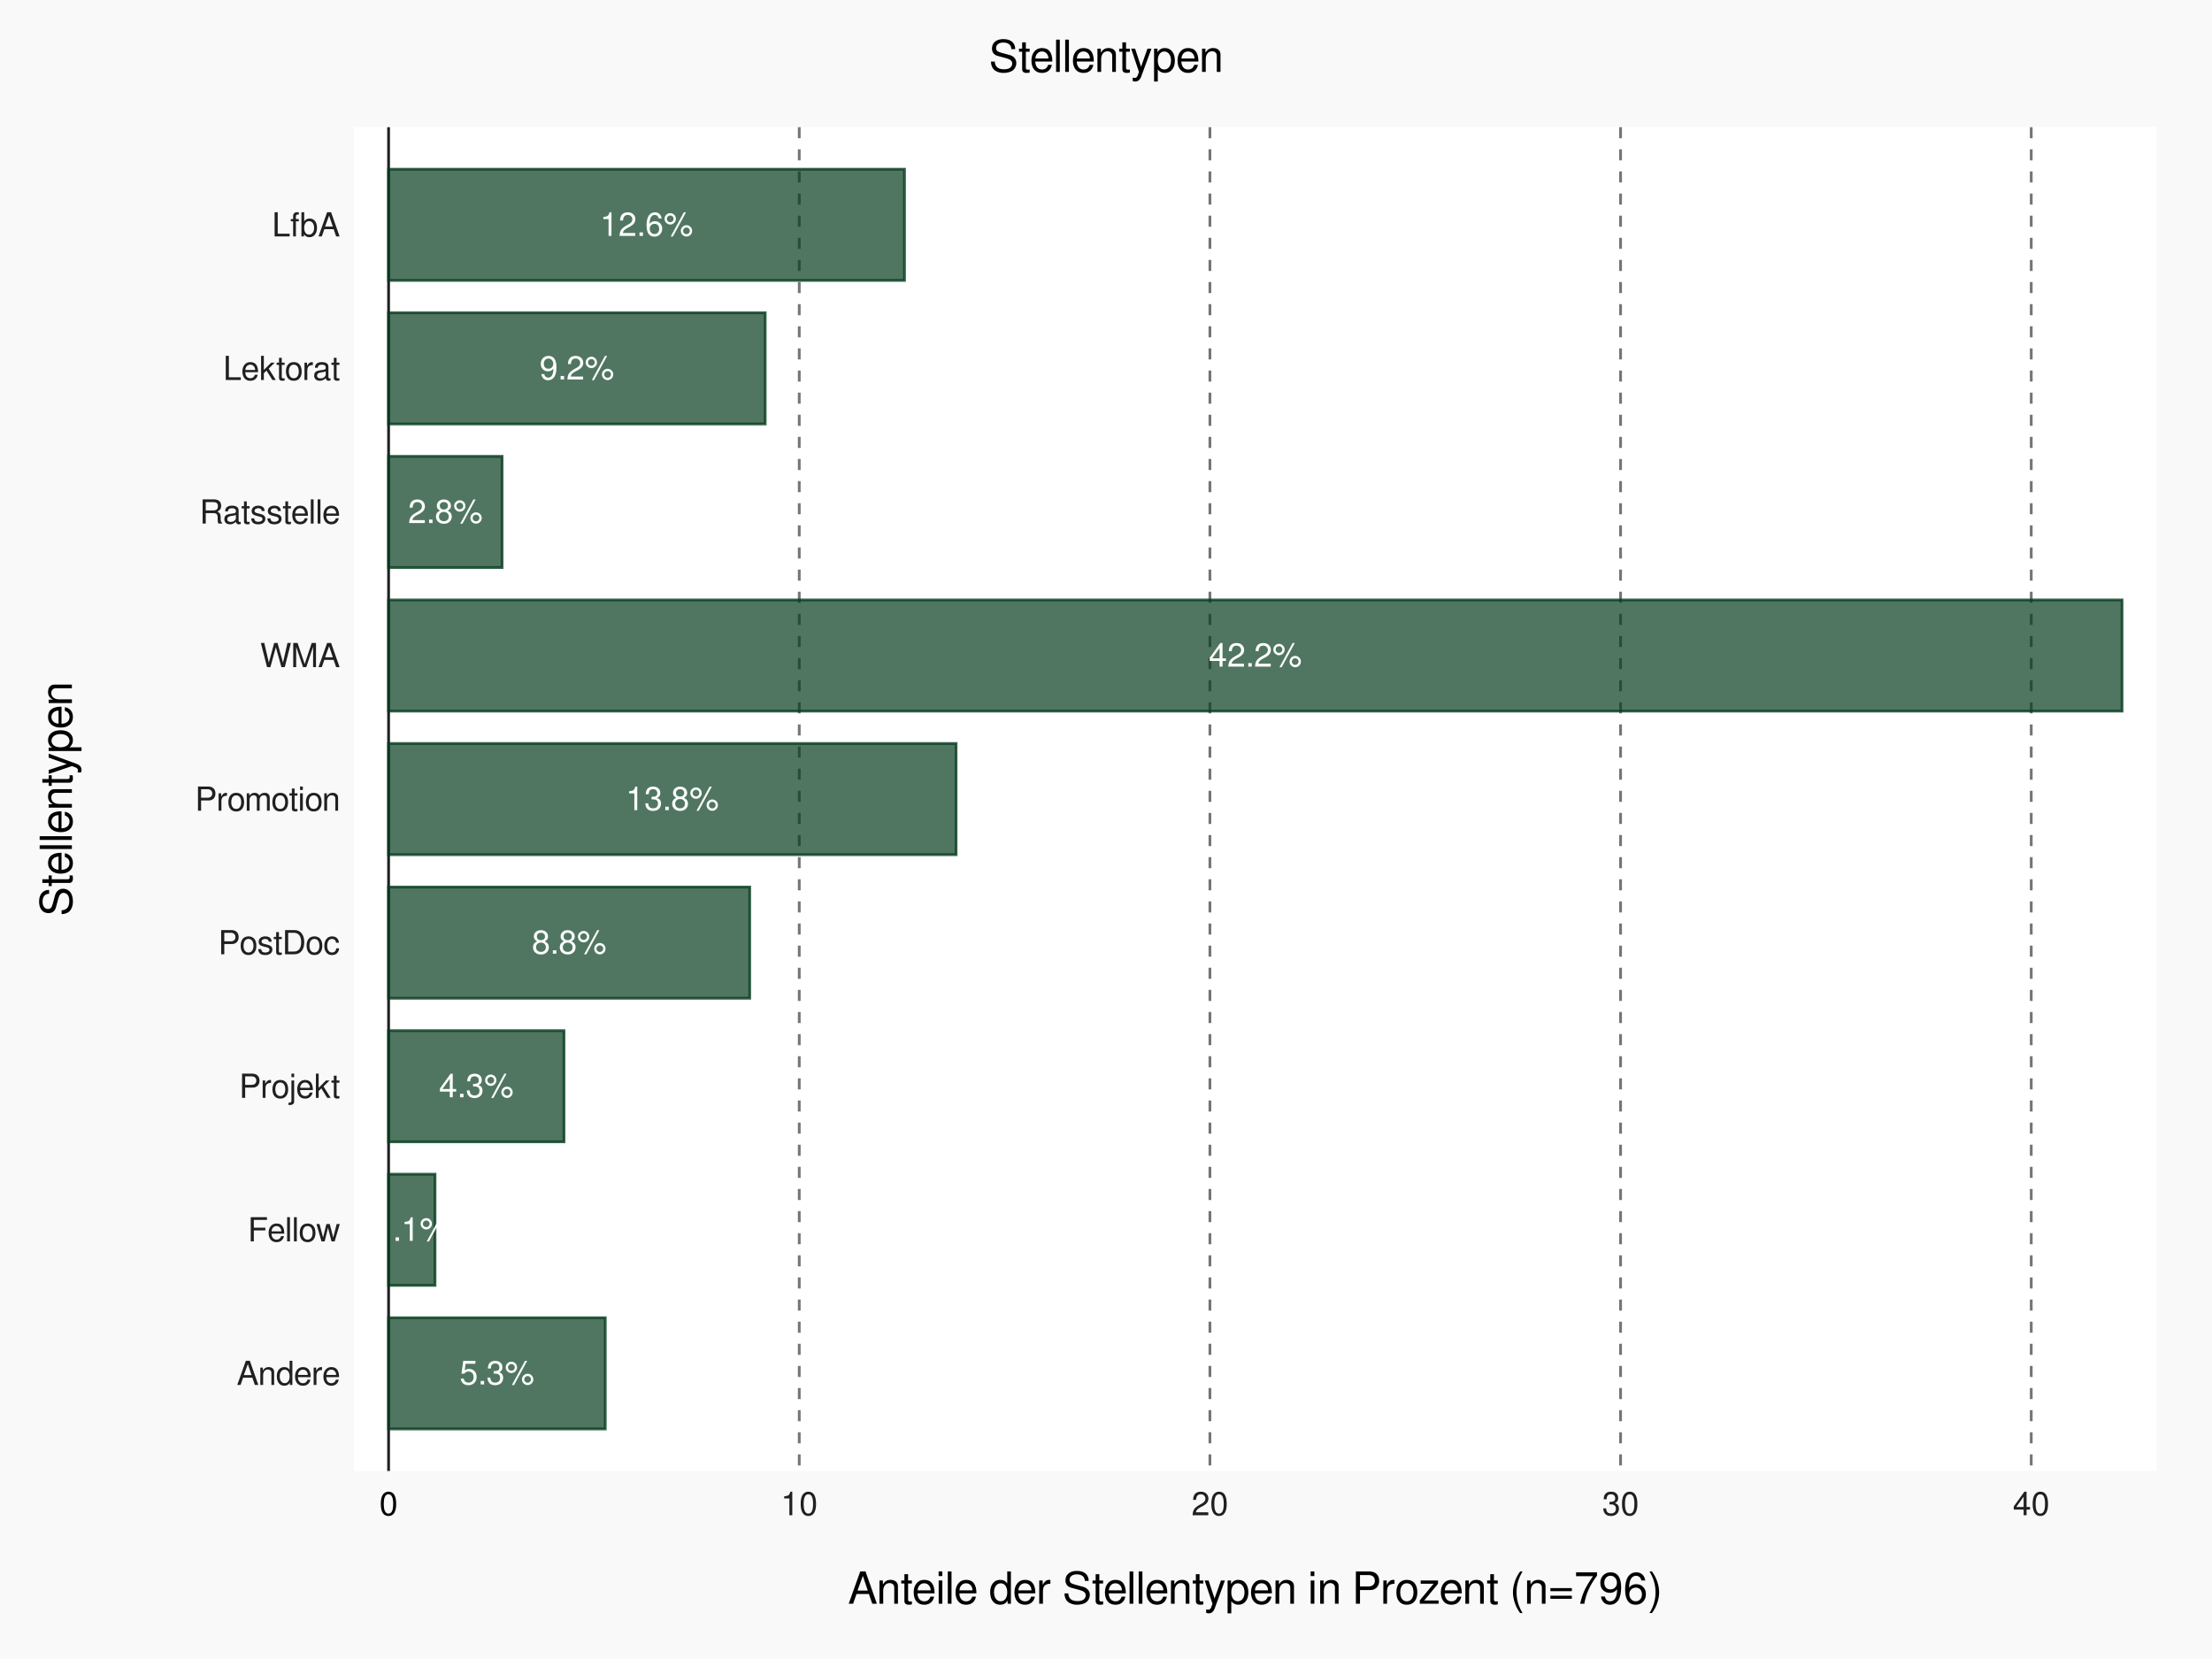
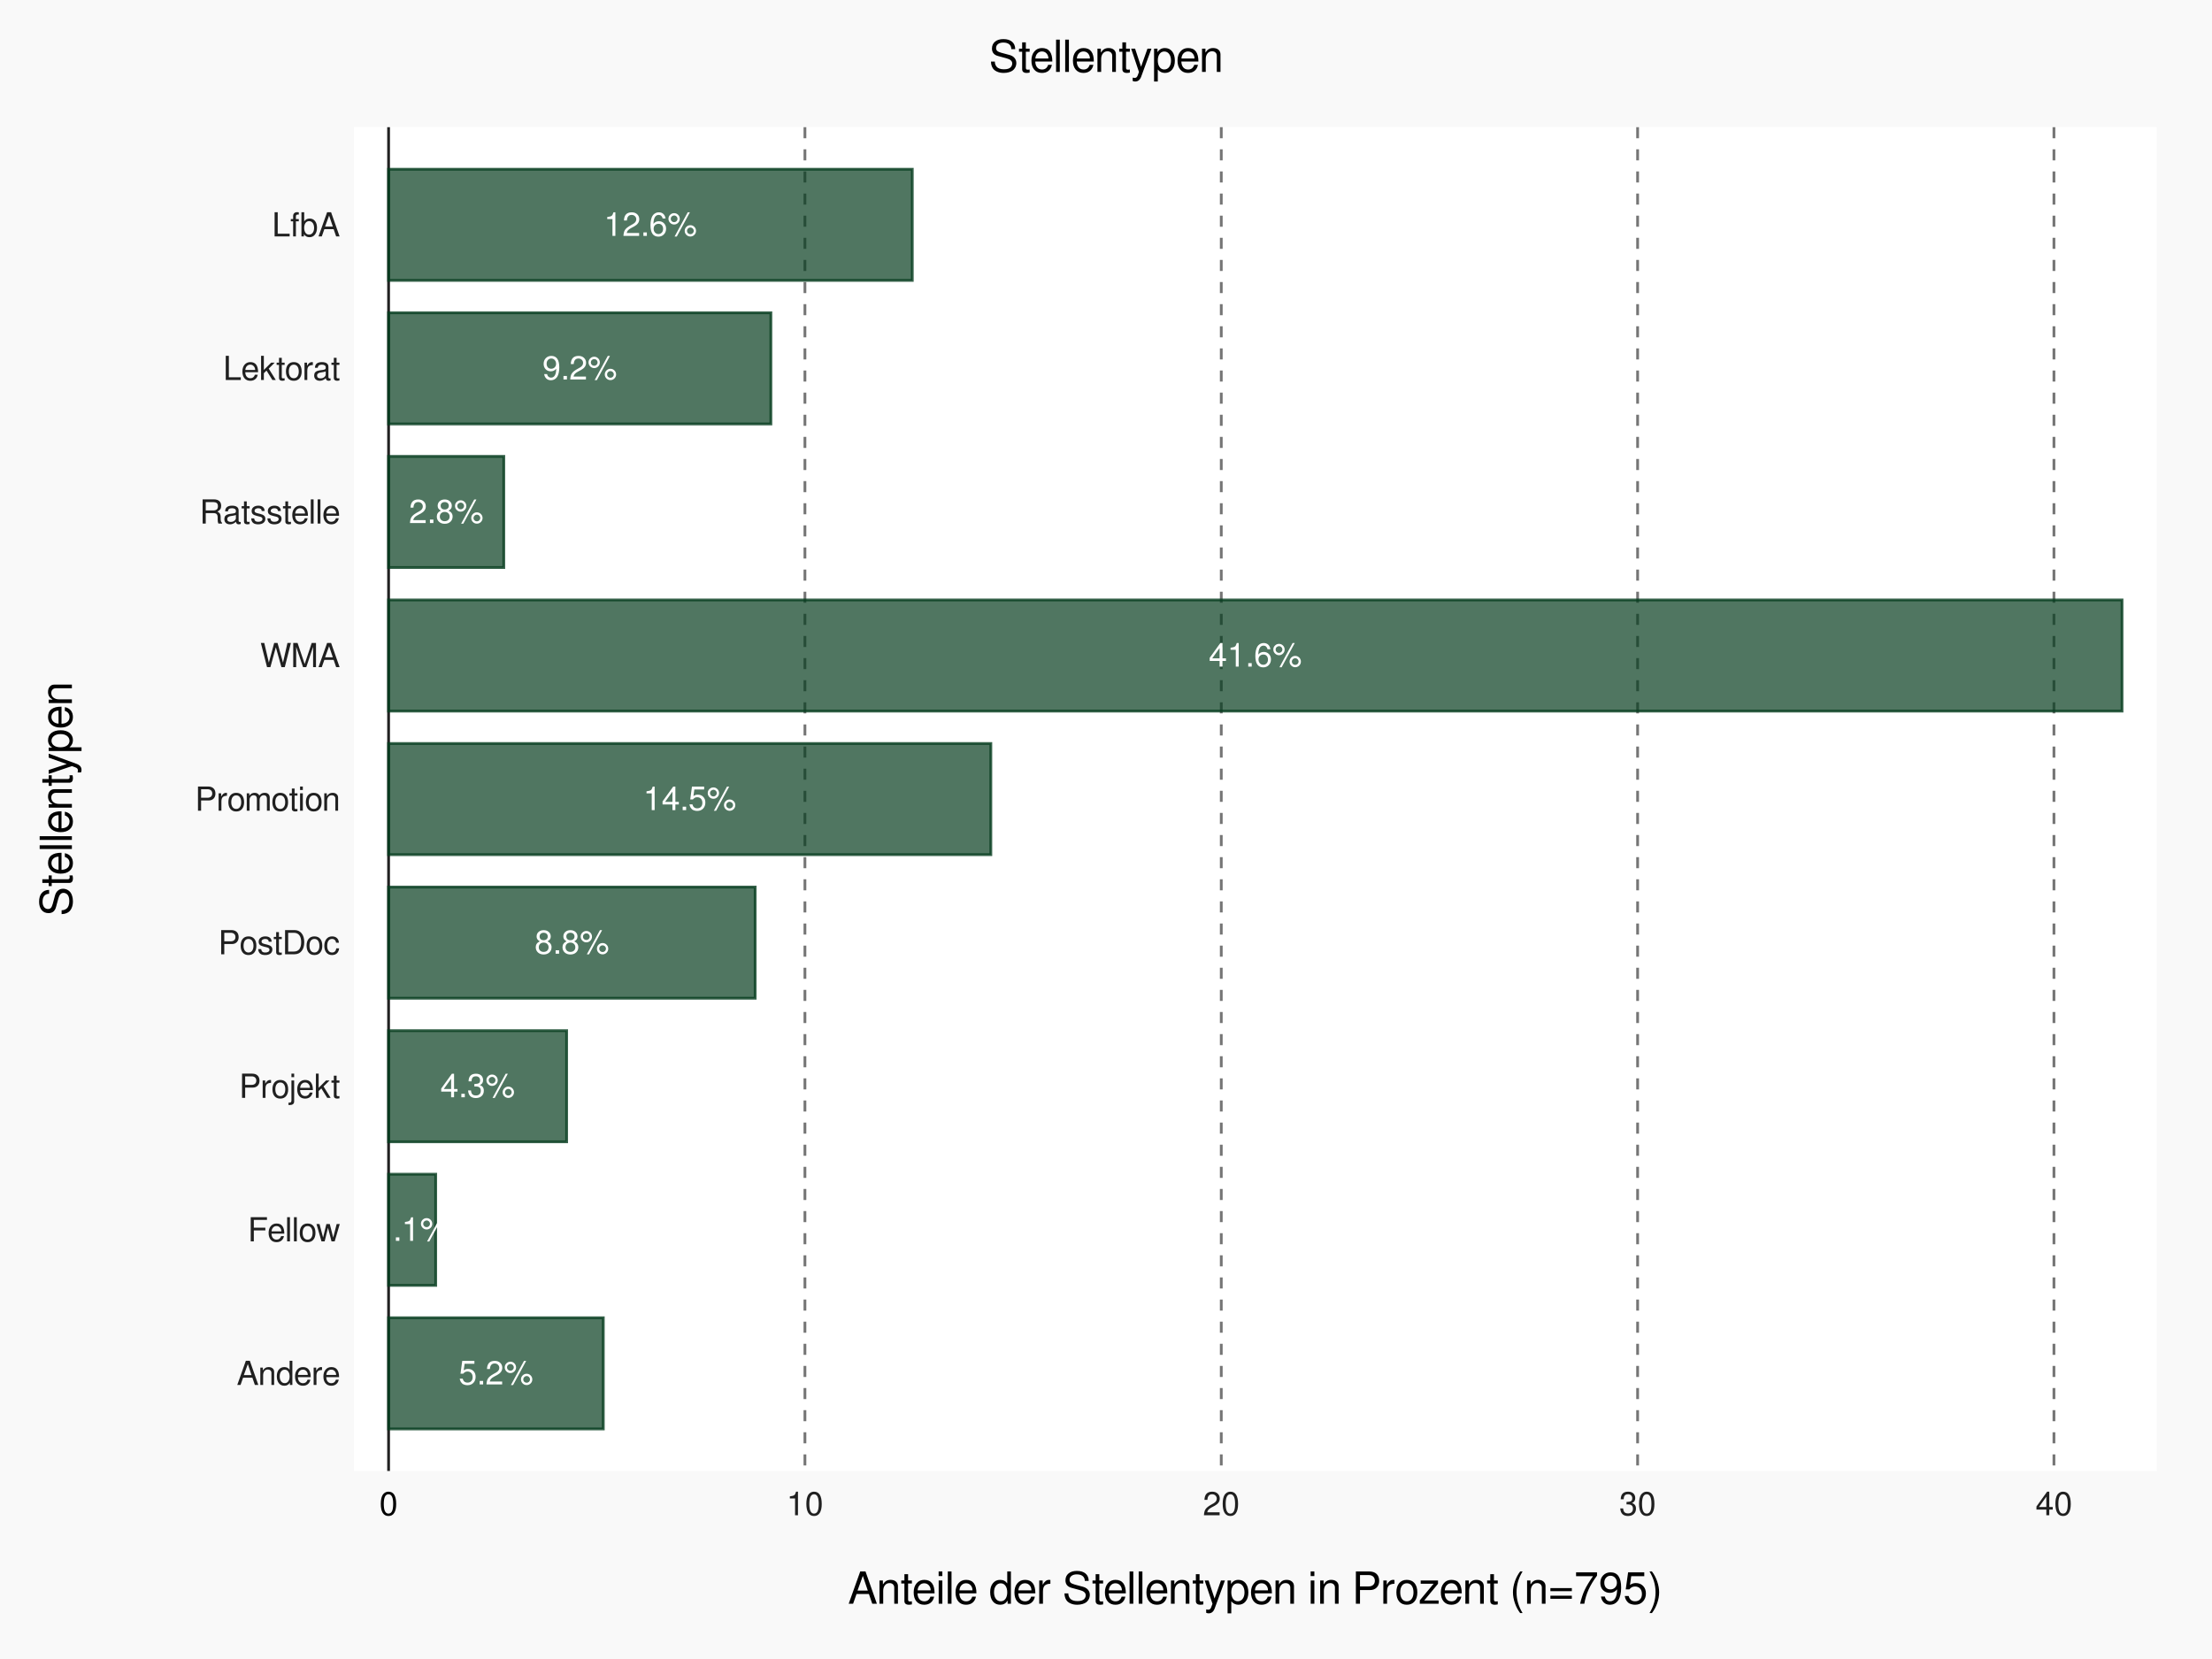
- <svg xmlns="http://www.w3.org/2000/svg" id="chart-4bf3da1a-b6ee-474d-800a-458487cd5cae" class="pygal-chart" viewBox="0 0 800 600">
+ <svg xmlns="http://www.w3.org/2000/svg" id="chart-3b947b31-d7c2-4916-beef-2d371f3a03b4" class="pygal-chart" viewBox="0 0 800 600">
  <defs>
-     <style type="text/css">#chart-4bf3da1a-b6ee-474d-800a-458487cd5cae{-webkit-user-select:none;-webkit-font-smoothing:antialiased;font-family:FreeSans}#chart-4bf3da1a-b6ee-474d-800a-458487cd5cae .title{font-family:FreeSans;font-size:16px}#chart-4bf3da1a-b6ee-474d-800a-458487cd5cae .legends .legend text{font-family:FreeSans;font-size:14px}#chart-4bf3da1a-b6ee-474d-800a-458487cd5cae .axis text{font-family:FreeSans;font-size:12px}#chart-4bf3da1a-b6ee-474d-800a-458487cd5cae .axis text.major{font-family:FreeSans;font-size:12px}#chart-4bf3da1a-b6ee-474d-800a-458487cd5cae .text-overlay text.value{font-family:FreeSans;font-size:12px}#chart-4bf3da1a-b6ee-474d-800a-458487cd5cae .text-overlay text.label{font-family:FreeSans;font-size:12px}#chart-4bf3da1a-b6ee-474d-800a-458487cd5cae .tooltip{font-family:FreeSans;font-size:14px}#chart-4bf3da1a-b6ee-474d-800a-458487cd5cae text.no_data{font-family:FreeSans;font-size:64px}
- #chart-4bf3da1a-b6ee-474d-800a-458487cd5cae{background-color:rgba(249,249,249,1)}#chart-4bf3da1a-b6ee-474d-800a-458487cd5cae path,#chart-4bf3da1a-b6ee-474d-800a-458487cd5cae line,#chart-4bf3da1a-b6ee-474d-800a-458487cd5cae rect,#chart-4bf3da1a-b6ee-474d-800a-458487cd5cae circle{-webkit-transition:150ms;-moz-transition:150ms;transition:150ms}#chart-4bf3da1a-b6ee-474d-800a-458487cd5cae .graph &gt; .background{fill:rgba(249,249,249,1)}#chart-4bf3da1a-b6ee-474d-800a-458487cd5cae .plot &gt; .background{fill:rgba(255,255,255,1)}#chart-4bf3da1a-b6ee-474d-800a-458487cd5cae .graph{fill:rgba(0,0,0,.87)}#chart-4bf3da1a-b6ee-474d-800a-458487cd5cae text.no_data{fill:rgba(0,0,0,1)}#chart-4bf3da1a-b6ee-474d-800a-458487cd5cae .title{fill:rgba(0,0,0,1)}#chart-4bf3da1a-b6ee-474d-800a-458487cd5cae .legends .legend text{fill:rgba(0,0,0,.87)}#chart-4bf3da1a-b6ee-474d-800a-458487cd5cae .legends .legend:hover text{fill:rgba(0,0,0,1)}#chart-4bf3da1a-b6ee-474d-800a-458487cd5cae .axis .line{stroke:rgba(0,0,0,1)}#chart-4bf3da1a-b6ee-474d-800a-458487cd5cae .axis .guide.line{stroke:rgba(0,0,0,.54)}#chart-4bf3da1a-b6ee-474d-800a-458487cd5cae .axis .major.line{stroke:rgba(0,0,0,.87)}#chart-4bf3da1a-b6ee-474d-800a-458487cd5cae .axis text.major{fill:rgba(0,0,0,1)}#chart-4bf3da1a-b6ee-474d-800a-458487cd5cae .axis.y .guides:hover .guide.line,#chart-4bf3da1a-b6ee-474d-800a-458487cd5cae .line-graph .axis.x .guides:hover .guide.line,#chart-4bf3da1a-b6ee-474d-800a-458487cd5cae .stackedline-graph .axis.x .guides:hover .guide.line,#chart-4bf3da1a-b6ee-474d-800a-458487cd5cae .xy-graph .axis.x .guides:hover .guide.line{stroke:rgba(0,0,0,1)}#chart-4bf3da1a-b6ee-474d-800a-458487cd5cae .axis .guides:hover text{fill:rgba(0,0,0,1)}#chart-4bf3da1a-b6ee-474d-800a-458487cd5cae .reactive{fill-opacity:.7;stroke-opacity:.8}#chart-4bf3da1a-b6ee-474d-800a-458487cd5cae .ci{stroke:rgba(0,0,0,.87)}#chart-4bf3da1a-b6ee-474d-800a-458487cd5cae .reactive.active,#chart-4bf3da1a-b6ee-474d-800a-458487cd5cae .active .reactive{fill-opacity:.8;stroke-opacity:.9;stroke-width:4}#chart-4bf3da1a-b6ee-474d-800a-458487cd5cae .ci .reactive.active{stroke-width:1.5}#chart-4bf3da1a-b6ee-474d-800a-458487cd5cae .series text{fill:rgba(0,0,0,1)}#chart-4bf3da1a-b6ee-474d-800a-458487cd5cae .tooltip rect{fill:rgba(255,255,255,1);stroke:rgba(0,0,0,1);-webkit-transition:opacity 150ms;-moz-transition:opacity 150ms;transition:opacity 150ms}#chart-4bf3da1a-b6ee-474d-800a-458487cd5cae .tooltip .label{fill:rgba(0,0,0,.87)}#chart-4bf3da1a-b6ee-474d-800a-458487cd5cae .tooltip .label{fill:rgba(0,0,0,.87)}#chart-4bf3da1a-b6ee-474d-800a-458487cd5cae .tooltip .legend{font-size:.8em;fill:rgba(0,0,0,.54)}#chart-4bf3da1a-b6ee-474d-800a-458487cd5cae .tooltip .x_label{font-size:.6em;fill:rgba(0,0,0,1)}#chart-4bf3da1a-b6ee-474d-800a-458487cd5cae .tooltip .xlink{font-size:.5em;text-decoration:underline}#chart-4bf3da1a-b6ee-474d-800a-458487cd5cae .tooltip .value{font-size:1.5em}#chart-4bf3da1a-b6ee-474d-800a-458487cd5cae .bound{font-size:.5em}#chart-4bf3da1a-b6ee-474d-800a-458487cd5cae .max-value{font-size:.75em;fill:rgba(0,0,0,.54)}#chart-4bf3da1a-b6ee-474d-800a-458487cd5cae .map-element{fill:rgba(255,255,255,1);stroke:rgba(0,0,0,.54) !important}#chart-4bf3da1a-b6ee-474d-800a-458487cd5cae .map-element .reactive{fill-opacity:inherit;stroke-opacity:inherit}#chart-4bf3da1a-b6ee-474d-800a-458487cd5cae .color-0,#chart-4bf3da1a-b6ee-474d-800a-458487cd5cae .color-0 a:visited{stroke:#063d1e;fill:#063d1e}#chart-4bf3da1a-b6ee-474d-800a-458487cd5cae .text-overlay .color-0 text{fill:white}
- #chart-4bf3da1a-b6ee-474d-800a-458487cd5cae text.no_data{text-anchor:middle}#chart-4bf3da1a-b6ee-474d-800a-458487cd5cae .guide.line{fill:none}#chart-4bf3da1a-b6ee-474d-800a-458487cd5cae .centered{text-anchor:middle}#chart-4bf3da1a-b6ee-474d-800a-458487cd5cae .title{text-anchor:middle}#chart-4bf3da1a-b6ee-474d-800a-458487cd5cae .legends .legend text{fill-opacity:1}#chart-4bf3da1a-b6ee-474d-800a-458487cd5cae .axis.x text{text-anchor:middle}#chart-4bf3da1a-b6ee-474d-800a-458487cd5cae .axis.x:not(.web) text[transform]{text-anchor:start}#chart-4bf3da1a-b6ee-474d-800a-458487cd5cae .axis.x:not(.web) text[transform].backwards{text-anchor:end}#chart-4bf3da1a-b6ee-474d-800a-458487cd5cae .axis.y text{text-anchor:end}#chart-4bf3da1a-b6ee-474d-800a-458487cd5cae .axis.y text[transform].backwards{text-anchor:start}#chart-4bf3da1a-b6ee-474d-800a-458487cd5cae .axis.y2 text{text-anchor:start}#chart-4bf3da1a-b6ee-474d-800a-458487cd5cae .axis.y2 text[transform].backwards{text-anchor:end}#chart-4bf3da1a-b6ee-474d-800a-458487cd5cae .axis .guide.line{stroke-dasharray:4,4}#chart-4bf3da1a-b6ee-474d-800a-458487cd5cae .axis .major.guide.line{stroke-dasharray:6,6}#chart-4bf3da1a-b6ee-474d-800a-458487cd5cae .horizontal .axis.y .guide.line,#chart-4bf3da1a-b6ee-474d-800a-458487cd5cae .horizontal .axis.y2 .guide.line,#chart-4bf3da1a-b6ee-474d-800a-458487cd5cae .vertical .axis.x .guide.line{opacity:0}#chart-4bf3da1a-b6ee-474d-800a-458487cd5cae .horizontal .axis.always_show .guide.line,#chart-4bf3da1a-b6ee-474d-800a-458487cd5cae .vertical .axis.always_show .guide.line{opacity:1 !important}#chart-4bf3da1a-b6ee-474d-800a-458487cd5cae .axis.y .guides:hover .guide.line,#chart-4bf3da1a-b6ee-474d-800a-458487cd5cae .axis.y2 .guides:hover .guide.line,#chart-4bf3da1a-b6ee-474d-800a-458487cd5cae .axis.x .guides:hover .guide.line{opacity:1}#chart-4bf3da1a-b6ee-474d-800a-458487cd5cae .axis .guides:hover text{opacity:1}#chart-4bf3da1a-b6ee-474d-800a-458487cd5cae .nofill{fill:none}#chart-4bf3da1a-b6ee-474d-800a-458487cd5cae .subtle-fill{fill-opacity:.2}#chart-4bf3da1a-b6ee-474d-800a-458487cd5cae .dot{stroke-width:1px;fill-opacity:1}#chart-4bf3da1a-b6ee-474d-800a-458487cd5cae .dot.active{stroke-width:5px}#chart-4bf3da1a-b6ee-474d-800a-458487cd5cae .dot.negative{fill:transparent}#chart-4bf3da1a-b6ee-474d-800a-458487cd5cae text,#chart-4bf3da1a-b6ee-474d-800a-458487cd5cae tspan{stroke:none !important}#chart-4bf3da1a-b6ee-474d-800a-458487cd5cae .series text.active{opacity:1}#chart-4bf3da1a-b6ee-474d-800a-458487cd5cae .tooltip rect{fill-opacity:.95;stroke-width:.5}#chart-4bf3da1a-b6ee-474d-800a-458487cd5cae .tooltip text{fill-opacity:1}#chart-4bf3da1a-b6ee-474d-800a-458487cd5cae .showable{visibility:hidden}#chart-4bf3da1a-b6ee-474d-800a-458487cd5cae .showable.shown{visibility:visible}#chart-4bf3da1a-b6ee-474d-800a-458487cd5cae .gauge-background{fill:rgba(229,229,229,1);stroke:none}#chart-4bf3da1a-b6ee-474d-800a-458487cd5cae .bg-lines{stroke:rgba(249,249,249,1);stroke-width:2px}</style>
+     <style type="text/css">#chart-3b947b31-d7c2-4916-beef-2d371f3a03b4{-webkit-user-select:none;-webkit-font-smoothing:antialiased;font-family:FreeSans}#chart-3b947b31-d7c2-4916-beef-2d371f3a03b4 .title{font-family:FreeSans;font-size:16px}#chart-3b947b31-d7c2-4916-beef-2d371f3a03b4 .legends .legend text{font-family:FreeSans;font-size:14px}#chart-3b947b31-d7c2-4916-beef-2d371f3a03b4 .axis text{font-family:FreeSans;font-size:12px}#chart-3b947b31-d7c2-4916-beef-2d371f3a03b4 .axis text.major{font-family:FreeSans;font-size:12px}#chart-3b947b31-d7c2-4916-beef-2d371f3a03b4 .text-overlay text.value{font-family:FreeSans;font-size:12px}#chart-3b947b31-d7c2-4916-beef-2d371f3a03b4 .text-overlay text.label{font-family:FreeSans;font-size:12px}#chart-3b947b31-d7c2-4916-beef-2d371f3a03b4 .tooltip{font-family:FreeSans;font-size:14px}#chart-3b947b31-d7c2-4916-beef-2d371f3a03b4 text.no_data{font-family:FreeSans;font-size:64px}
+ #chart-3b947b31-d7c2-4916-beef-2d371f3a03b4{background-color:rgba(249,249,249,1)}#chart-3b947b31-d7c2-4916-beef-2d371f3a03b4 path,#chart-3b947b31-d7c2-4916-beef-2d371f3a03b4 line,#chart-3b947b31-d7c2-4916-beef-2d371f3a03b4 rect,#chart-3b947b31-d7c2-4916-beef-2d371f3a03b4 circle{-webkit-transition:150ms;-moz-transition:150ms;transition:150ms}#chart-3b947b31-d7c2-4916-beef-2d371f3a03b4 .graph &gt; .background{fill:rgba(249,249,249,1)}#chart-3b947b31-d7c2-4916-beef-2d371f3a03b4 .plot &gt; .background{fill:rgba(255,255,255,1)}#chart-3b947b31-d7c2-4916-beef-2d371f3a03b4 .graph{fill:rgba(0,0,0,.87)}#chart-3b947b31-d7c2-4916-beef-2d371f3a03b4 text.no_data{fill:rgba(0,0,0,1)}#chart-3b947b31-d7c2-4916-beef-2d371f3a03b4 .title{fill:rgba(0,0,0,1)}#chart-3b947b31-d7c2-4916-beef-2d371f3a03b4 .legends .legend text{fill:rgba(0,0,0,.87)}#chart-3b947b31-d7c2-4916-beef-2d371f3a03b4 .legends .legend:hover text{fill:rgba(0,0,0,1)}#chart-3b947b31-d7c2-4916-beef-2d371f3a03b4 .axis .line{stroke:rgba(0,0,0,1)}#chart-3b947b31-d7c2-4916-beef-2d371f3a03b4 .axis .guide.line{stroke:rgba(0,0,0,.54)}#chart-3b947b31-d7c2-4916-beef-2d371f3a03b4 .axis .major.line{stroke:rgba(0,0,0,.87)}#chart-3b947b31-d7c2-4916-beef-2d371f3a03b4 .axis text.major{fill:rgba(0,0,0,1)}#chart-3b947b31-d7c2-4916-beef-2d371f3a03b4 .axis.y .guides:hover .guide.line,#chart-3b947b31-d7c2-4916-beef-2d371f3a03b4 .line-graph .axis.x .guides:hover .guide.line,#chart-3b947b31-d7c2-4916-beef-2d371f3a03b4 .stackedline-graph .axis.x .guides:hover .guide.line,#chart-3b947b31-d7c2-4916-beef-2d371f3a03b4 .xy-graph .axis.x .guides:hover .guide.line{stroke:rgba(0,0,0,1)}#chart-3b947b31-d7c2-4916-beef-2d371f3a03b4 .axis .guides:hover text{fill:rgba(0,0,0,1)}#chart-3b947b31-d7c2-4916-beef-2d371f3a03b4 .reactive{fill-opacity:.7;stroke-opacity:.8}#chart-3b947b31-d7c2-4916-beef-2d371f3a03b4 .ci{stroke:rgba(0,0,0,.87)}#chart-3b947b31-d7c2-4916-beef-2d371f3a03b4 .reactive.active,#chart-3b947b31-d7c2-4916-beef-2d371f3a03b4 .active .reactive{fill-opacity:.8;stroke-opacity:.9;stroke-width:4}#chart-3b947b31-d7c2-4916-beef-2d371f3a03b4 .ci .reactive.active{stroke-width:1.5}#chart-3b947b31-d7c2-4916-beef-2d371f3a03b4 .series text{fill:rgba(0,0,0,1)}#chart-3b947b31-d7c2-4916-beef-2d371f3a03b4 .tooltip rect{fill:rgba(255,255,255,1);stroke:rgba(0,0,0,1);-webkit-transition:opacity 150ms;-moz-transition:opacity 150ms;transition:opacity 150ms}#chart-3b947b31-d7c2-4916-beef-2d371f3a03b4 .tooltip .label{fill:rgba(0,0,0,.87)}#chart-3b947b31-d7c2-4916-beef-2d371f3a03b4 .tooltip .label{fill:rgba(0,0,0,.87)}#chart-3b947b31-d7c2-4916-beef-2d371f3a03b4 .tooltip .legend{font-size:.8em;fill:rgba(0,0,0,.54)}#chart-3b947b31-d7c2-4916-beef-2d371f3a03b4 .tooltip .x_label{font-size:.6em;fill:rgba(0,0,0,1)}#chart-3b947b31-d7c2-4916-beef-2d371f3a03b4 .tooltip .xlink{font-size:.5em;text-decoration:underline}#chart-3b947b31-d7c2-4916-beef-2d371f3a03b4 .tooltip .value{font-size:1.5em}#chart-3b947b31-d7c2-4916-beef-2d371f3a03b4 .bound{font-size:.5em}#chart-3b947b31-d7c2-4916-beef-2d371f3a03b4 .max-value{font-size:.75em;fill:rgba(0,0,0,.54)}#chart-3b947b31-d7c2-4916-beef-2d371f3a03b4 .map-element{fill:rgba(255,255,255,1);stroke:rgba(0,0,0,.54) !important}#chart-3b947b31-d7c2-4916-beef-2d371f3a03b4 .map-element .reactive{fill-opacity:inherit;stroke-opacity:inherit}#chart-3b947b31-d7c2-4916-beef-2d371f3a03b4 .color-0,#chart-3b947b31-d7c2-4916-beef-2d371f3a03b4 .color-0 a:visited{stroke:#063d1e;fill:#063d1e}#chart-3b947b31-d7c2-4916-beef-2d371f3a03b4 .text-overlay .color-0 text{fill:white}
+ #chart-3b947b31-d7c2-4916-beef-2d371f3a03b4 text.no_data{text-anchor:middle}#chart-3b947b31-d7c2-4916-beef-2d371f3a03b4 .guide.line{fill:none}#chart-3b947b31-d7c2-4916-beef-2d371f3a03b4 .centered{text-anchor:middle}#chart-3b947b31-d7c2-4916-beef-2d371f3a03b4 .title{text-anchor:middle}#chart-3b947b31-d7c2-4916-beef-2d371f3a03b4 .legends .legend text{fill-opacity:1}#chart-3b947b31-d7c2-4916-beef-2d371f3a03b4 .axis.x text{text-anchor:middle}#chart-3b947b31-d7c2-4916-beef-2d371f3a03b4 .axis.x:not(.web) text[transform]{text-anchor:start}#chart-3b947b31-d7c2-4916-beef-2d371f3a03b4 .axis.x:not(.web) text[transform].backwards{text-anchor:end}#chart-3b947b31-d7c2-4916-beef-2d371f3a03b4 .axis.y text{text-anchor:end}#chart-3b947b31-d7c2-4916-beef-2d371f3a03b4 .axis.y text[transform].backwards{text-anchor:start}#chart-3b947b31-d7c2-4916-beef-2d371f3a03b4 .axis.y2 text{text-anchor:start}#chart-3b947b31-d7c2-4916-beef-2d371f3a03b4 .axis.y2 text[transform].backwards{text-anchor:end}#chart-3b947b31-d7c2-4916-beef-2d371f3a03b4 .axis .guide.line{stroke-dasharray:4,4}#chart-3b947b31-d7c2-4916-beef-2d371f3a03b4 .axis .major.guide.line{stroke-dasharray:6,6}#chart-3b947b31-d7c2-4916-beef-2d371f3a03b4 .horizontal .axis.y .guide.line,#chart-3b947b31-d7c2-4916-beef-2d371f3a03b4 .horizontal .axis.y2 .guide.line,#chart-3b947b31-d7c2-4916-beef-2d371f3a03b4 .vertical .axis.x .guide.line{opacity:0}#chart-3b947b31-d7c2-4916-beef-2d371f3a03b4 .horizontal .axis.always_show .guide.line,#chart-3b947b31-d7c2-4916-beef-2d371f3a03b4 .vertical .axis.always_show .guide.line{opacity:1 !important}#chart-3b947b31-d7c2-4916-beef-2d371f3a03b4 .axis.y .guides:hover .guide.line,#chart-3b947b31-d7c2-4916-beef-2d371f3a03b4 .axis.y2 .guides:hover .guide.line,#chart-3b947b31-d7c2-4916-beef-2d371f3a03b4 .axis.x .guides:hover .guide.line{opacity:1}#chart-3b947b31-d7c2-4916-beef-2d371f3a03b4 .axis .guides:hover text{opacity:1}#chart-3b947b31-d7c2-4916-beef-2d371f3a03b4 .nofill{fill:none}#chart-3b947b31-d7c2-4916-beef-2d371f3a03b4 .subtle-fill{fill-opacity:.2}#chart-3b947b31-d7c2-4916-beef-2d371f3a03b4 .dot{stroke-width:1px;fill-opacity:1}#chart-3b947b31-d7c2-4916-beef-2d371f3a03b4 .dot.active{stroke-width:5px}#chart-3b947b31-d7c2-4916-beef-2d371f3a03b4 .dot.negative{fill:transparent}#chart-3b947b31-d7c2-4916-beef-2d371f3a03b4 text,#chart-3b947b31-d7c2-4916-beef-2d371f3a03b4 tspan{stroke:none !important}#chart-3b947b31-d7c2-4916-beef-2d371f3a03b4 .series text.active{opacity:1}#chart-3b947b31-d7c2-4916-beef-2d371f3a03b4 .tooltip rect{fill-opacity:.95;stroke-width:.5}#chart-3b947b31-d7c2-4916-beef-2d371f3a03b4 .tooltip text{fill-opacity:1}#chart-3b947b31-d7c2-4916-beef-2d371f3a03b4 .showable{visibility:hidden}#chart-3b947b31-d7c2-4916-beef-2d371f3a03b4 .showable.shown{visibility:visible}#chart-3b947b31-d7c2-4916-beef-2d371f3a03b4 .gauge-background{fill:rgba(229,229,229,1);stroke:none}#chart-3b947b31-d7c2-4916-beef-2d371f3a03b4 .bg-lines{stroke:rgba(249,249,249,1);stroke-width:2px}</style>
  </defs>
  <g class="graph horizontalbar-graph horizontal">
    <rect x="0" y="0" width="800" height="600" class="background" />
    <g transform="translate(128, 46)" class="plot">
      <rect x="0" y="0" width="652.0" height="486" class="background" />
      <g class="axis y">
        <g class="guides">
          <text x="-5" y="454.892" class="">Andere</text>
        </g>
        <g class="guides">
          <text x="-5" y="402.969" class="">Fellow</text>
        </g>
        <g class="guides">
          <text x="-5" y="351.046" class="">Projekt</text>
        </g>
        <g class="guides">
          <text x="-5" y="299.123" class="">PostDoc</text>
        </g>
        <g class="guides">
          <text x="-5" y="247.2" class="">Promotion</text>
        </g>
        <g class="guides">
          <text x="-5" y="195.277" class="">WMA</text>
        </g>
        <g class="guides">
          <text x="-5" y="143.354" class="">Ratsstelle</text>
        </g>
        <g class="guides">
          <text x="-5" y="91.431" class="">Lektorat</text>
        </g>
        <g class="guides">
          <text x="-5" y="39.508" class="">LfbA</text>
        </g>
      </g>
      <g class="axis x always_show">
        <g class="guides">
          <path d="M12.538 0 v486" class="axis major line" />
          <text x="12.538" y="502.0" class="major">0</text>
        </g>
        <g class="guides">
-           <path d="M161.06 0 v486" class="guide line" />
-           <text x="161.06" y="502.0" class="">10</text>
+           <path d="M163.114 0 v486" class="guide line" />
+           <text x="163.114" y="502.0" class="">10</text>
        </g>
        <g class="guides">
-           <path d="M309.581 0 v486" class="guide line" />
-           <text x="309.581" y="502.0" class="">20</text>
+           <path d="M313.689 0 v486" class="guide line" />
+           <text x="313.689" y="502.0" class="">20</text>
        </g>
        <g class="guides">
-           <path d="M458.102 0 v486" class="guide line" />
-           <text x="458.102" y="502.0" class="">30</text>
+           <path d="M464.264 0 v486" class="guide line" />
+           <text x="464.264" y="502.0" class="">30</text>
        </g>
        <g class="guides">
-           <path d="M606.623 0 v486" class="guide line" />
-           <text x="606.623" y="502.0" class="">40</text>
+           <path d="M614.839 0 v486" class="guide line" />
+           <text x="614.839" y="502.0" class="">40</text>
        </g>
      </g>
      <g class="series serie-0 color-0">
        <g class="bars">
          <g class="bar">
-             <rect x="12.538" y="430.588" rx="0" ry="0" width="78.365" height="40.209" class="rect reactive tooltip-trigger" />
+             <rect x="12.538" y="430.588" rx="0" ry="0" width="77.655" height="40.209" class="rect reactive tooltip-trigger" />
          </g>
          <g class="bar">
-             <rect x="12.538" y="378.665" rx="0" ry="0" width="16.793" height="40.209" class="rect reactive tooltip-trigger" />
+             <rect x="12.538" y="378.665" rx="0" ry="0" width="17.046" height="40.209" class="rect reactive tooltip-trigger" />
          </g>
          <g class="bar">
-             <rect x="12.538" y="326.742" rx="0" ry="0" width="63.439" height="40.209" class="rect reactive tooltip-trigger" />
+             <rect x="12.538" y="326.742" rx="0" ry="0" width="64.397" height="40.209" class="rect reactive tooltip-trigger" />
          </g>
          <g class="bar">
-             <rect x="12.538" y="274.818" rx="0" ry="0" width="130.609" height="40.209" class="rect reactive tooltip-trigger" />
+             <rect x="12.538" y="274.818" rx="0" ry="0" width="132.582" height="40.209" class="rect reactive tooltip-trigger" />
          </g>
          <g class="bar">
-             <rect x="12.538" y="222.895" rx="0" ry="0" width="205.243" height="40.209" class="rect reactive tooltip-trigger" />
+             <rect x="12.538" y="222.895" rx="0" ry="0" width="217.813" height="40.209" class="rect reactive tooltip-trigger" />
          </g>
          <g class="bar">
            <rect x="12.538" y="170.972" rx="0" ry="0" width="626.923" height="40.209" class="rect reactive tooltip-trigger" />
          </g>
          <g class="bar">
-             <rect x="12.538" y="119.049" rx="0" ry="0" width="41.049" height="40.209" class="rect reactive tooltip-trigger" />
+             <rect x="12.538" y="119.049" rx="0" ry="0" width="41.669" height="40.209" class="rect reactive tooltip-trigger" />
          </g>
          <g class="bar">
-             <rect x="12.538" y="67.126" rx="0" ry="0" width="136.207" height="40.209" class="rect reactive tooltip-trigger" />
+             <rect x="12.538" y="67.126" rx="0" ry="0" width="138.264" height="40.209" class="rect reactive tooltip-trigger" />
          </g>
          <g class="bar">
-             <rect x="12.538" y="15.203" rx="0" ry="0" width="186.584" height="40.209" class="rect reactive tooltip-trigger" />
+             <rect x="12.538" y="15.203" rx="0" ry="0" width="189.403" height="40.209" class="rect reactive tooltip-trigger" />
          </g>
        </g>
      </g>
    </g>
    <g class="titles">
      <text x="400.0" y="26" class="title plot_title">Stellentypen</text>
-       <text x="454.0" y="580" class="title">Anteile der Stellentypen in Prozent (n=796)</text>
+       <text x="454.0" y="580" class="title">Anteile der Stellentypen in Prozent (n=795)</text>
      <text x="0" y="315.0" class="title" transform="rotate(-90 0 289)">Stellentypen</text>
    </g>
    <g transform="translate(128, 46)" class="plot overlay">
      <g class="series serie-0 color-0" />
    </g>
    <g transform="translate(128, 46)" class="plot text-overlay">
      <g class="series serie-0 color-0">
-         <text text-anchor="middle" x="51.721" y="454.692" class="value">5.3%</text>
-         <text text-anchor="middle" x="20.935" y="402.769" class="value">1.1%</text>
-         <text text-anchor="middle" x="44.258" y="350.846" class="value">4.3%</text>
-         <text text-anchor="middle" x="77.843" y="298.923" class="value">8.8%</text>
-         <text text-anchor="middle" x="115.16" y="247" class="value">13.8%</text>
-         <text text-anchor="middle" x="326" y="195.077" class="value">42.2%</text>
-         <text text-anchor="middle" x="33.063" y="143.154" class="value">2.8%</text>
-         <text text-anchor="middle" x="80.642" y="91.231" class="value">9.2%</text>
-         <text text-anchor="middle" x="105.831" y="39.308" class="value">12.6%</text>
+         <text text-anchor="middle" x="51.366" y="454.692" class="value">5.2%</text>
+         <text text-anchor="middle" x="21.062" y="402.769" class="value">1.1%</text>
+         <text text-anchor="middle" x="44.737" y="350.846" class="value">4.3%</text>
+         <text text-anchor="middle" x="78.829" y="298.923" class="value">8.8%</text>
+         <text text-anchor="middle" x="121.445" y="247" class="value">14.5%</text>
+         <text text-anchor="middle" x="326.0" y="195.077" class="value">41.6%</text>
+         <text text-anchor="middle" x="33.373" y="143.154" class="value">2.8%</text>
+         <text text-anchor="middle" x="81.67" y="91.231" class="value">9.2%</text>
+         <text text-anchor="middle" x="107.24" y="39.308" class="value">12.6%</text>
      </g>
    </g>
    <g transform="translate(128, 46)" class="plot tooltip-overlay">
      <g transform="translate(0 0)" style="opacity: 0" class="tooltip">
        <rect rx="0" ry="0" width="0" height="0" class="tooltip-box" />
        <g class="text" />
      </g>
    </g>
  </g>
</svg>
